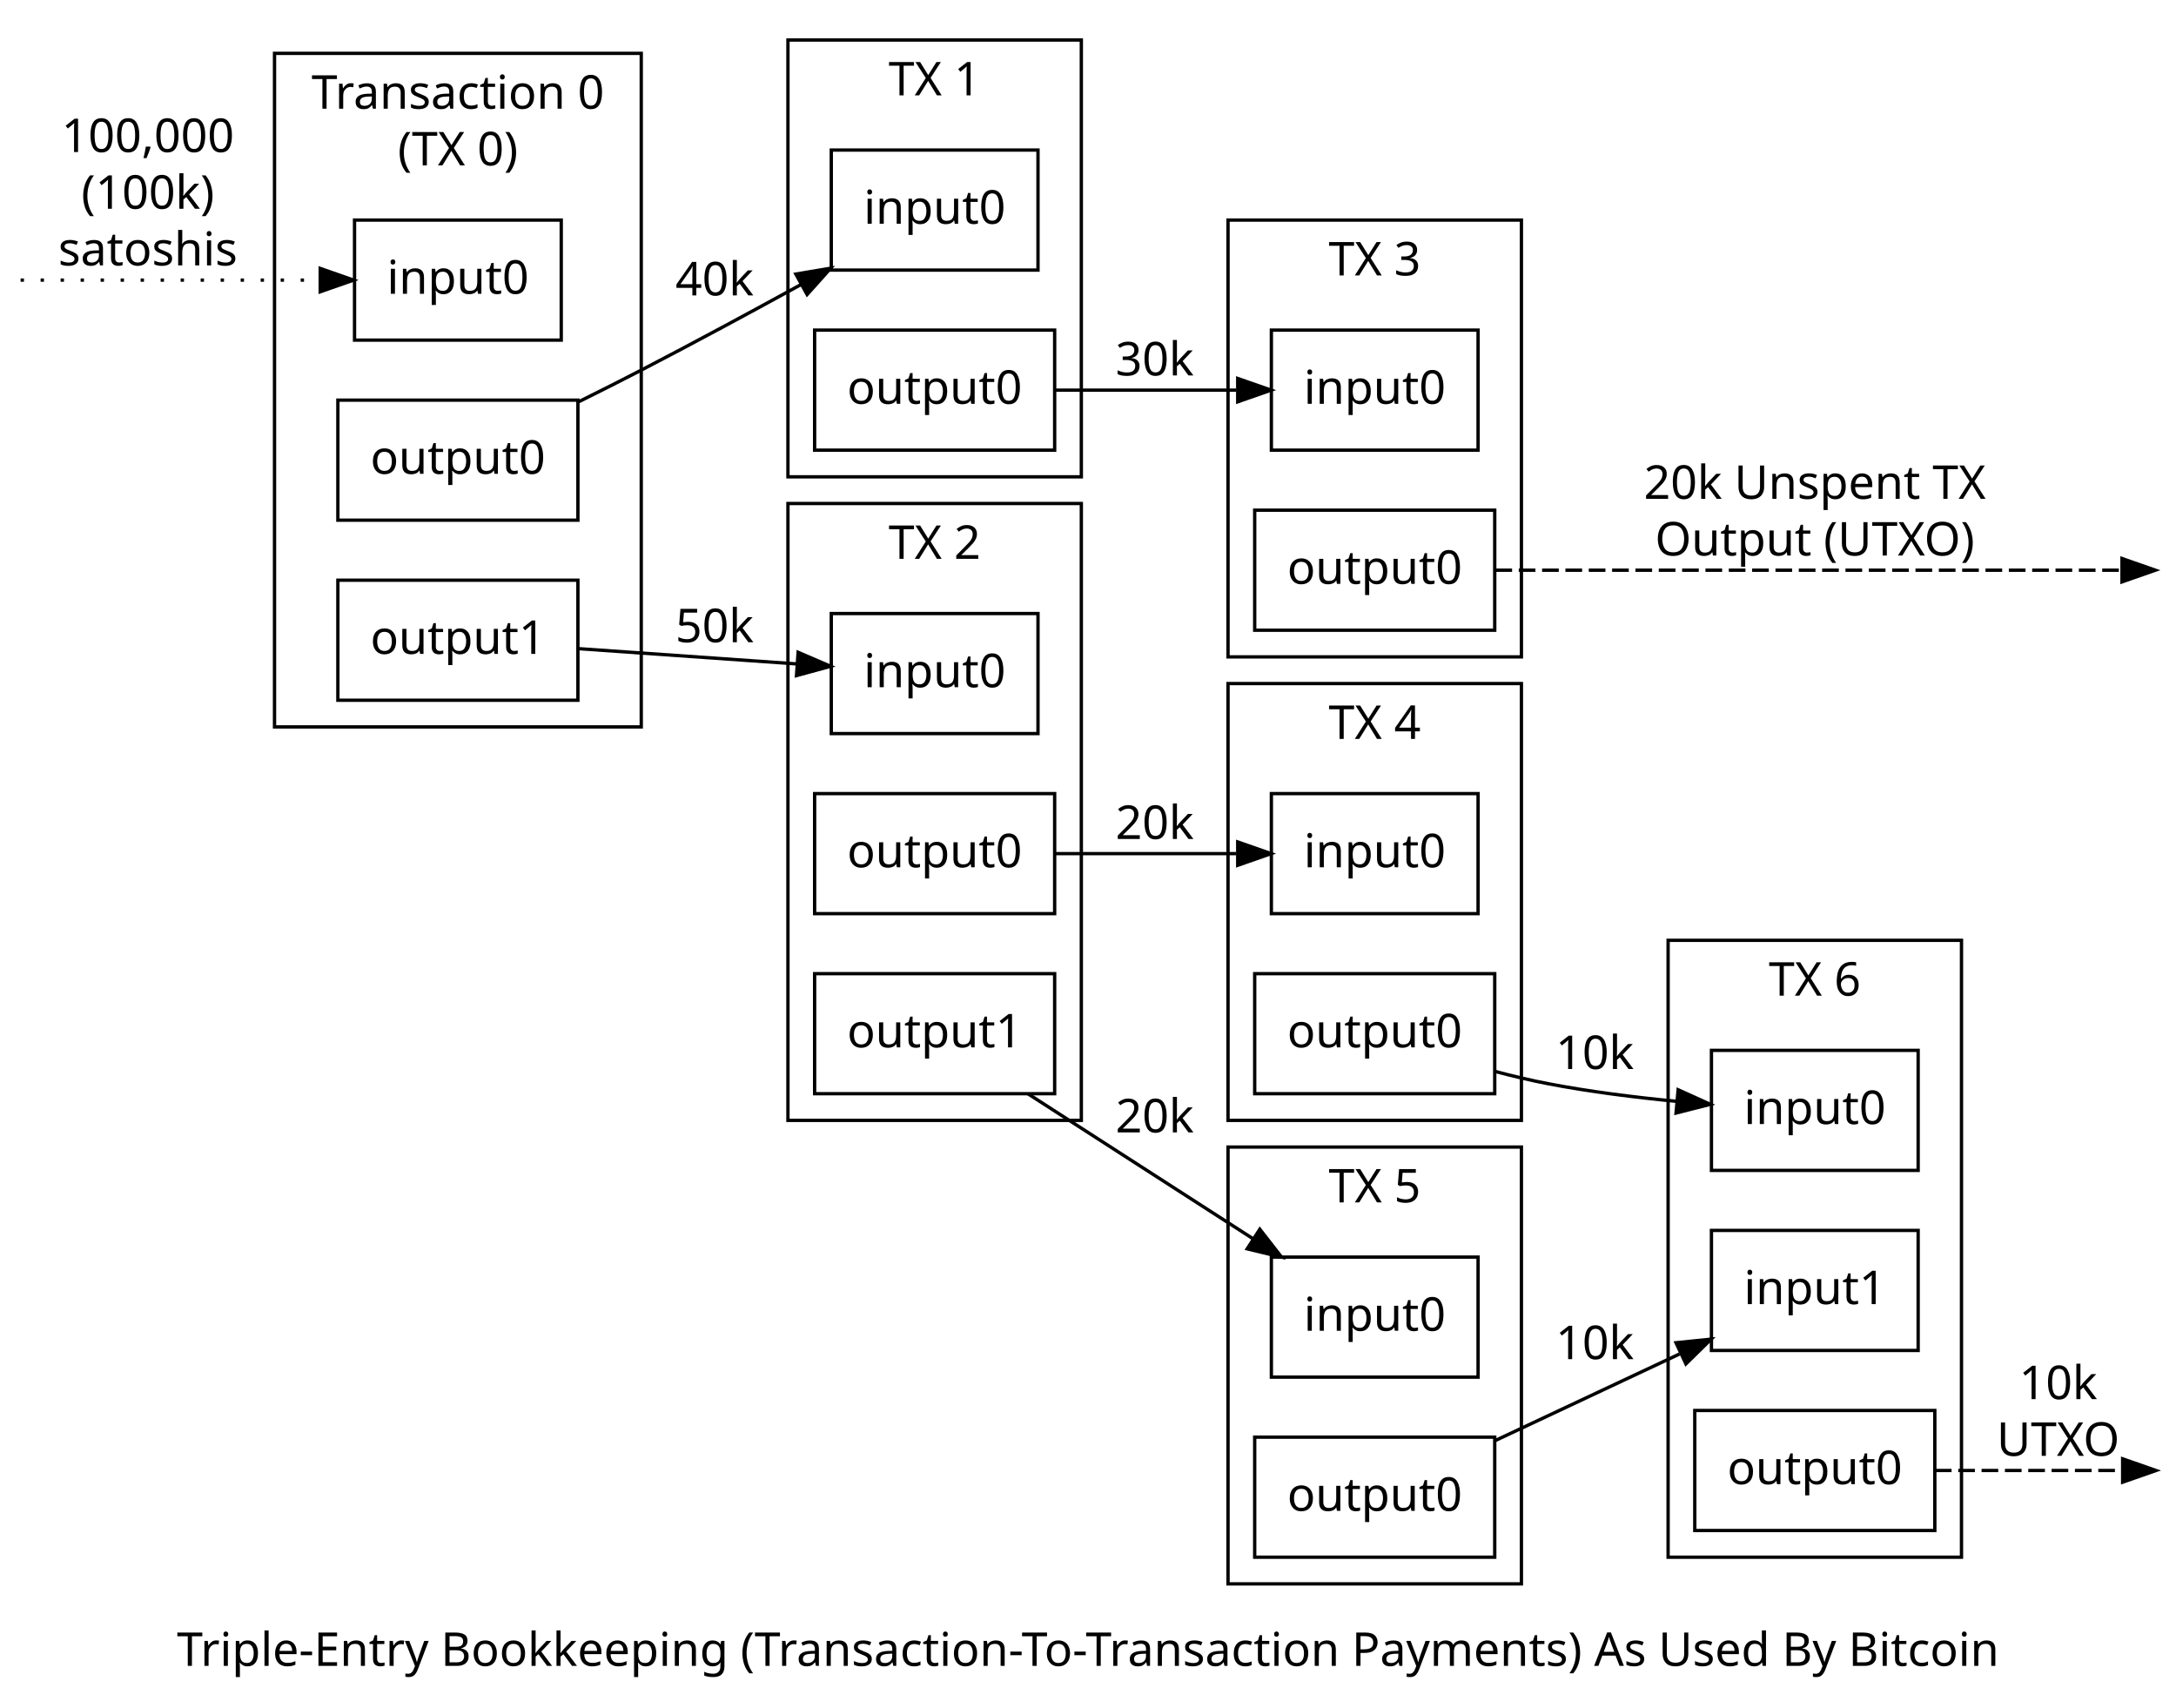
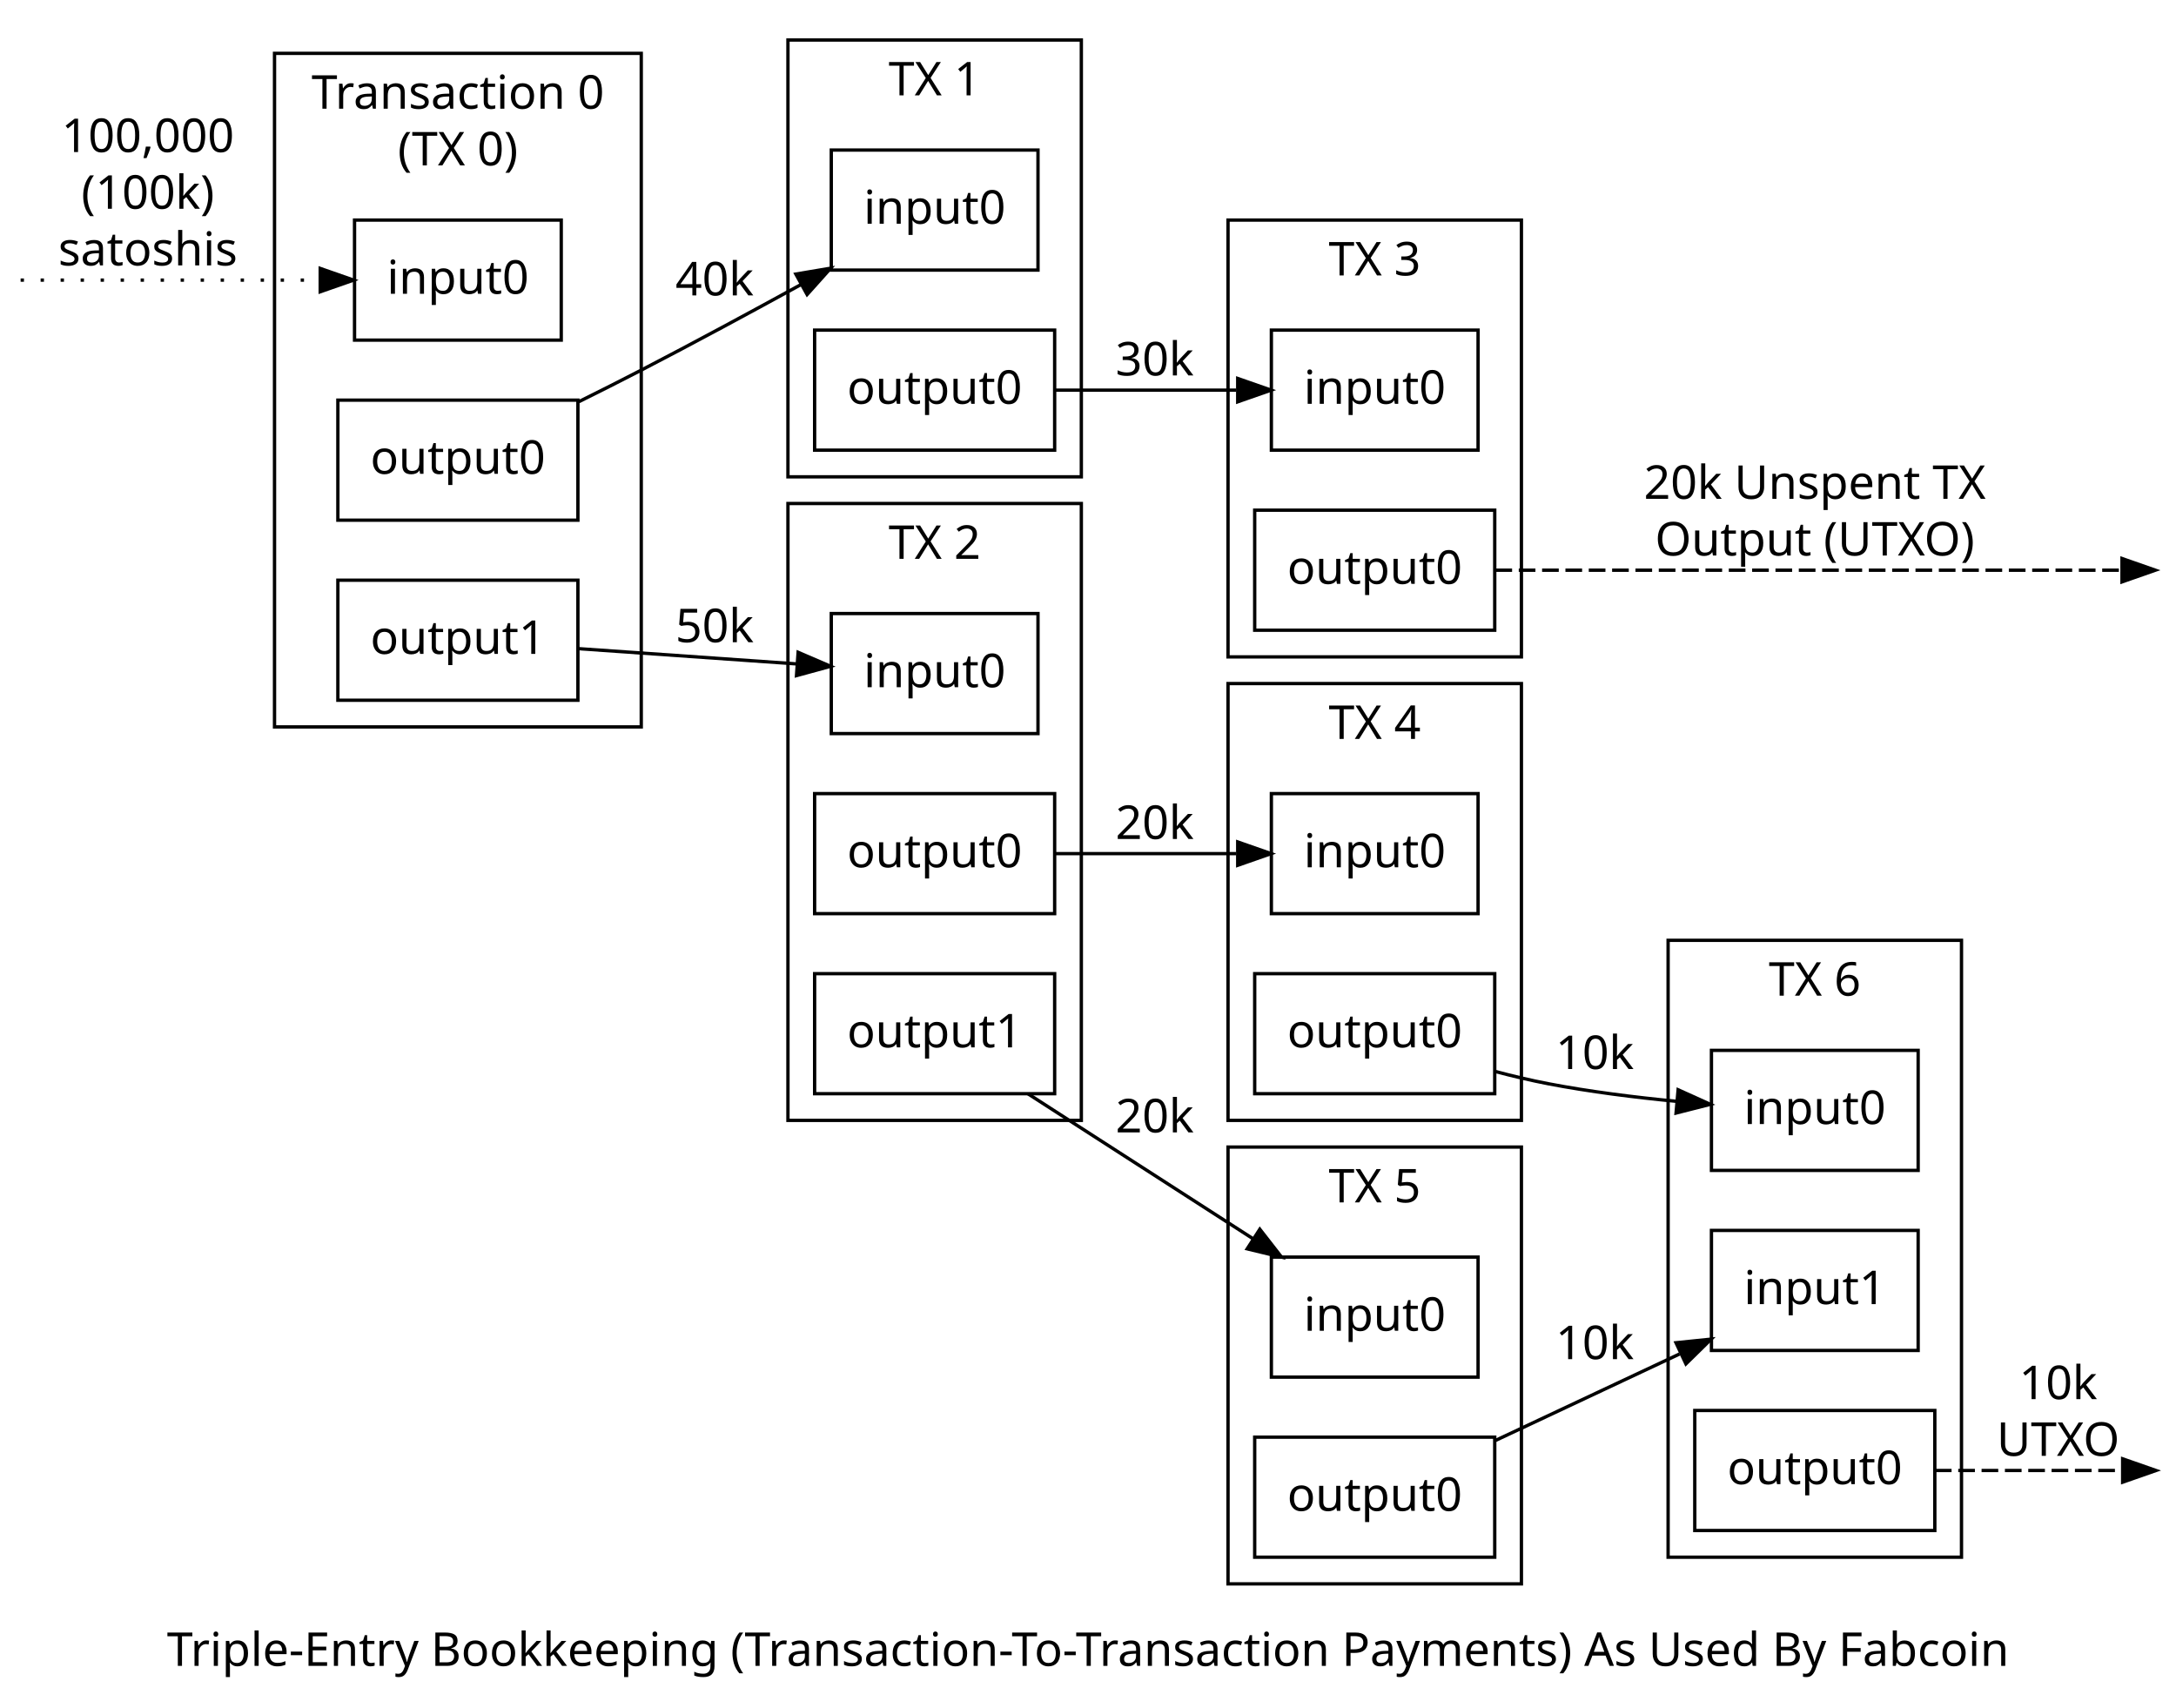
<svg xmlns="http://www.w3.org/2000/svg" width="450pt" height="353pt" viewBox="0.00 0.00 450.00 353.37">
  <g id="graph1" class="graph" transform="scale(0.690184 0.690184) rotate(0) translate(4 508)">
    <polygon fill="white" stroke="white" points="-4,5 -4,-508 649,-508 649,5 -4,5" />
-     <text text-anchor="middle" x="322" y="-8.4" font-family="Sans" font-size="14.00">Triple-Entry Bookkeeping (Transaction-To-Transaction Payments) As Used By Bitcoin</text>
+     <text text-anchor="middle" x="322" y="-8.4" font-family="Sans" font-size="14.00">Triple-Entry Bookkeeping (Transaction-To-Transaction Payments) As Used By Fabcoin</text>
    <g id="graph2" class="cluster">
      <polygon fill="none" stroke="black" points="78,-290 78,-492 188,-492 188,-290 78,-290" />
      <text text-anchor="middle" x="133" y="-475.4" font-family="Sans" font-size="14.00">Transaction 0</text>
      <text text-anchor="middle" x="133" y="-458.4" font-family="Sans" font-size="14.00">(TX 0)</text>
    </g>
    <g id="graph3" class="cluster">
      <polygon fill="none" stroke="black" points="232,-365 232,-496 320,-496 320,-365 232,-365" />
      <text text-anchor="middle" x="276" y="-479.4" font-family="Sans" font-size="14.00">TX 1</text>
    </g>
    <g id="graph4" class="cluster">
      <polygon fill="none" stroke="black" points="232,-172 232,-357 320,-357 320,-172 232,-172" />
      <text text-anchor="middle" x="276" y="-340.4" font-family="Sans" font-size="14.00">TX 2</text>
    </g>
    <g id="graph5" class="cluster">
      <polygon fill="none" stroke="black" points="364,-311 364,-442 452,-442 452,-311 364,-311" />
      <text text-anchor="middle" x="408" y="-425.4" font-family="Sans" font-size="14.00">TX 3</text>
    </g>
    <g id="graph6" class="cluster">
      <polygon fill="none" stroke="black" points="364,-172 364,-303 452,-303 452,-172 364,-172" />
      <text text-anchor="middle" x="408" y="-286.4" font-family="Sans" font-size="14.00">TX 4</text>
    </g>
    <g id="graph7" class="cluster">
      <polygon fill="none" stroke="black" points="364,-33 364,-164 452,-164 452,-33 364,-33" />
      <text text-anchor="middle" x="408" y="-147.4" font-family="Sans" font-size="14.00">TX 5</text>
    </g>
    <g id="graph8" class="cluster">
      <polygon fill="none" stroke="black" points="496,-41 496,-226 584,-226 584,-41 496,-41" />
      <text text-anchor="middle" x="540" y="-209.4" font-family="Sans" font-size="14.00">TX 6</text>
    </g>
    <g id="node2" class="node">
      <polygon fill="none" stroke="black" points="164,-442 102,-442 102,-406 164,-406 164,-442" />
      <text text-anchor="middle" x="133" y="-419.9" font-family="Sans" font-size="14.00">input0</text>
    </g>
    <g id="node3" class="node">
      <polygon fill="none" stroke="black" points="169,-388 97,-388 97,-352 169,-352 169,-388" />
      <text text-anchor="middle" x="133" y="-365.9" font-family="Sans" font-size="14.00">output0</text>
    </g>
    <g id="node6" class="node">
      <polygon fill="none" stroke="black" points="307,-463 245,-463 245,-427 307,-427 307,-463" />
      <text text-anchor="middle" x="276" y="-440.9" font-family="Sans" font-size="14.00">input0</text>
    </g>
    <g id="edge11" class="edge">
      <path fill="none" stroke="black" d="M169.205,-387.498C175.495,-390.616 181.955,-393.869 188,-397 203.741,-405.152 220.887,-414.416 235.828,-422.616" />
      <polygon fill="black" stroke="black" points="234.367,-425.807 244.814,-427.565 237.744,-419.675 234.367,-425.807" />
      <text text-anchor="middle" x="210" y="-419.4" font-family="Sans" font-size="14.00">40k</text>
    </g>
    <g id="node4" class="node">
      <polygon fill="none" stroke="black" points="169,-334 97,-334 97,-298 169,-298 169,-334" />
      <text text-anchor="middle" x="133" y="-311.9" font-family="Sans" font-size="14.00">output1</text>
    </g>
    <g id="node9" class="node">
      <polygon fill="none" stroke="black" points="307,-324 245,-324 245,-288 307,-288 307,-324" />
      <text text-anchor="middle" x="276" y="-301.9" font-family="Sans" font-size="14.00">input0</text>
    </g>
    <g id="edge13" class="edge">
      <path fill="none" stroke="black" d="M169.085,-313.477C189.045,-312.081 213.932,-310.34 234.671,-308.89" />
      <polygon fill="black" stroke="black" points="235.052,-312.372 244.784,-308.183 234.564,-305.389 235.052,-312.372" />
      <text text-anchor="middle" x="210" y="-315.4" font-family="Sans" font-size="14.00">50k</text>
    </g>
    <g id="node7" class="node">
      <polygon fill="none" stroke="black" points="312,-409 240,-409 240,-373 312,-373 312,-409" />
      <text text-anchor="middle" x="276" y="-386.9" font-family="Sans" font-size="14.00">output0</text>
    </g>
    <g id="node13" class="node">
      <polygon fill="none" stroke="black" points="439,-409 377,-409 377,-373 439,-373 439,-409" />
      <text text-anchor="middle" x="408" y="-386.9" font-family="Sans" font-size="14.00">input0</text>
    </g>
    <g id="edge15" class="edge">
      <path fill="none" stroke="black" d="M312.07,-391C328.884,-391 348.988,-391 366.437,-391" />
      <polygon fill="black" stroke="black" points="366.906,-394.5 376.906,-391 366.906,-387.5 366.906,-394.5" />
      <text text-anchor="middle" x="342" y="-395.4" font-family="Sans" font-size="14.00">30k</text>
    </g>
    <g id="node10" class="node">
      <polygon fill="none" stroke="black" points="312,-270 240,-270 240,-234 312,-234 312,-270" />
      <text text-anchor="middle" x="276" y="-247.9" font-family="Sans" font-size="14.00">output0</text>
    </g>
    <g id="node16" class="node">
      <polygon fill="none" stroke="black" points="439,-270 377,-270 377,-234 439,-234 439,-270" />
      <text text-anchor="middle" x="408" y="-247.9" font-family="Sans" font-size="14.00">input0</text>
    </g>
    <g id="edge17" class="edge">
      <path fill="none" stroke="black" d="M312.07,-252C328.884,-252 348.988,-252 366.437,-252" />
      <polygon fill="black" stroke="black" points="366.906,-255.5 376.906,-252 366.906,-248.5 366.906,-255.5" />
      <text text-anchor="middle" x="342" y="-256.4" font-family="Sans" font-size="14.00">20k</text>
    </g>
    <g id="node11" class="node">
      <polygon fill="none" stroke="black" points="312,-216 240,-216 240,-180 312,-180 312,-216" />
      <text text-anchor="middle" x="276" y="-193.9" font-family="Sans" font-size="14.00">output1</text>
    </g>
    <g id="node19" class="node">
      <polygon fill="none" stroke="black" points="439,-131 377,-131 377,-95 439,-95 439,-131" />
      <text text-anchor="middle" x="408" y="-108.9" font-family="Sans" font-size="14.00">input0</text>
    </g>
    <g id="edge19" class="edge">
      <path fill="none" stroke="black" d="M303.994,-179.974C323.682,-167.296 350.215,-150.21 371.554,-136.469" />
      <polygon fill="black" stroke="black" points="373.534,-139.357 380.047,-131 369.744,-133.472 373.534,-139.357" />
      <text text-anchor="middle" x="342" y="-168.4" font-family="Sans" font-size="14.00">20k</text>
    </g>
    <g id="node14" class="node">
      <polygon fill="none" stroke="black" points="444,-355 372,-355 372,-319 444,-319 444,-355" />
      <text text-anchor="middle" x="408" y="-332.9" font-family="Sans" font-size="14.00">output0</text>
    </g>
    <g id="edge25" class="edge">
      <path fill="none" stroke="black" stroke-dasharray="5,2" d="M444.204,-337C498.689,-337 598.917,-337 632.049,-337" />
      <polygon fill="black" stroke="black" points="632.145,-340.5 642.145,-337 632.145,-333.5 632.145,-340.5" />
      <text text-anchor="middle" x="540" y="-358.4" font-family="Sans" font-size="14.00">20k Unspent TX</text>
      <text text-anchor="middle" x="540" y="-341.4" font-family="Sans" font-size="14.00">Output (UTXO)</text>
    </g>
    <g id="node17" class="node">
      <polygon fill="none" stroke="black" points="444,-216 372,-216 372,-180 444,-180 444,-216" />
      <text text-anchor="middle" x="408" y="-193.9" font-family="Sans" font-size="14.00">output0</text>
    </g>
    <g id="node22" class="node">
      <polygon fill="none" stroke="black" points="571,-193 509,-193 509,-157 571,-157 571,-193" />
      <text text-anchor="middle" x="540" y="-170.9" font-family="Sans" font-size="14.00">input0</text>
    </g>
    <g id="edge21" class="edge">
      <path fill="none" stroke="black" d="M444.163,-186.661C449.439,-185.273 454.833,-183.995 460,-183 472.421,-180.608 486.074,-178.907 498.529,-177.707" />
      <polygon fill="black" stroke="black" points="499.003,-181.179 508.657,-176.814 498.388,-174.206 499.003,-181.179" />
      <text text-anchor="middle" x="474" y="-187.4" font-family="Sans" font-size="14.00">10k</text>
    </g>
    <g id="node20" class="node">
      <polygon fill="none" stroke="black" points="444,-77 372,-77 372,-41 444,-41 444,-77" />
      <text text-anchor="middle" x="408" y="-54.9" font-family="Sans" font-size="14.00">output0</text>
    </g>
    <g id="node23" class="node">
      <polygon fill="none" stroke="black" points="571,-139 509,-139 509,-103 571,-103 571,-139" />
      <text text-anchor="middle" x="540" y="-116.9" font-family="Sans" font-size="14.00">input1</text>
    </g>
    <g id="edge23" class="edge">
      <path fill="none" stroke="black" d="M444.07,-75.942C461.202,-83.989 481.747,-93.639 499.422,-101.941" />
      <polygon fill="black" stroke="black" points="498.367,-105.312 508.906,-106.395 501.343,-98.976 498.367,-105.312" />
      <text text-anchor="middle" x="474" y="-100.4" font-family="Sans" font-size="14.00">10k</text>
    </g>
    <g id="node24" class="node">
      <polygon fill="none" stroke="black" points="576,-85 504,-85 504,-49 576,-49 576,-85" />
      <text text-anchor="middle" x="540" y="-62.9" font-family="Sans" font-size="14.00">output0</text>
    </g>
    <g id="edge27" class="edge">
      <path fill="none" stroke="black" stroke-dasharray="5,2" d="M576.024,-67C595.705,-67 618.71,-67 631.993,-67" />
      <polygon fill="black" stroke="black" points="632.339,-70.5 642.339,-67 632.339,-63.5 632.339,-70.5" />
      <text text-anchor="middle" x="613" y="-88.4" font-family="Sans" font-size="14.00">10k</text>
      <text text-anchor="middle" x="613" y="-71.4" font-family="Sans" font-size="14.00">UTXO</text>
    </g>
    <g id="edge9" class="edge">
      <path fill="none" stroke="black" stroke-dasharray="1,5" d="M1.843,-424C8.678,-424 55.679,-424 91.482,-424" />
      <polygon fill="black" stroke="black" points="91.707,-427.5 101.707,-424 91.707,-420.5 91.707,-427.5" />
      <text text-anchor="middle" x="40" y="-462.4" font-family="Sans" font-size="14.00">100,000</text>
      <text text-anchor="middle" x="40" y="-445.4" font-family="Sans" font-size="14.00">(100k)</text>
      <text text-anchor="middle" x="40" y="-428.4" font-family="Sans" font-size="14.00">satoshis</text>
    </g>
  </g>
</svg>
